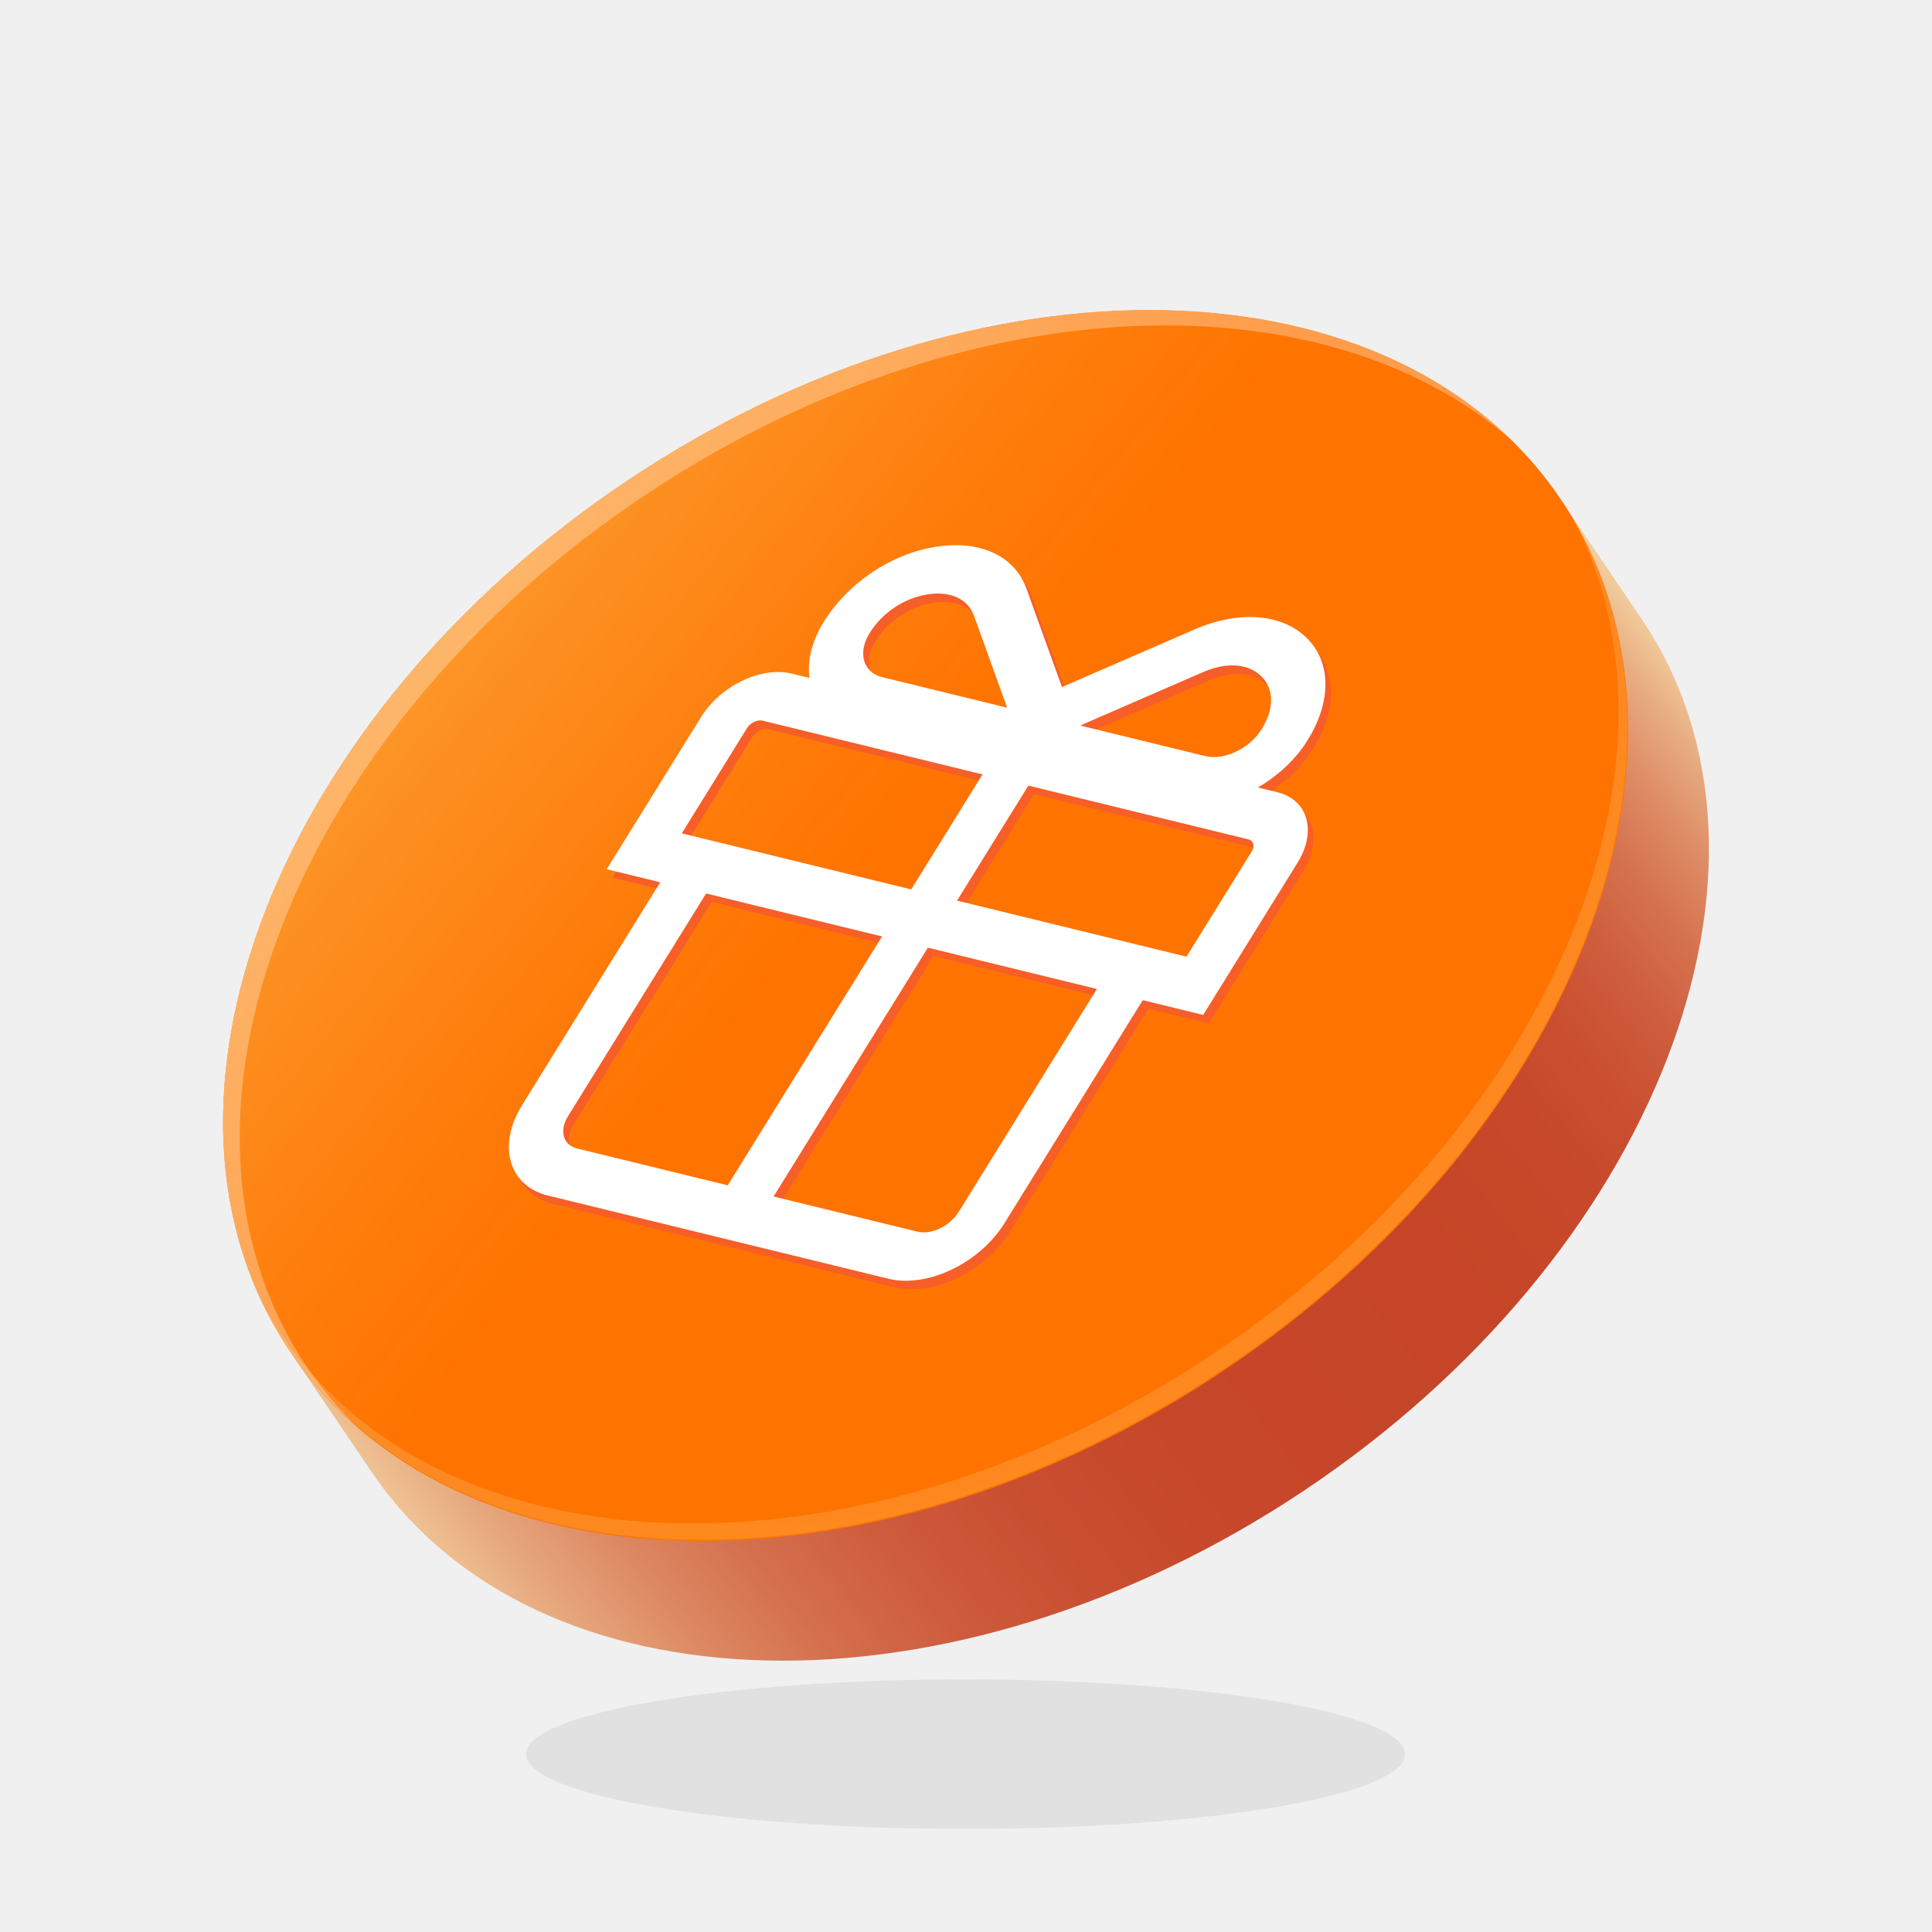
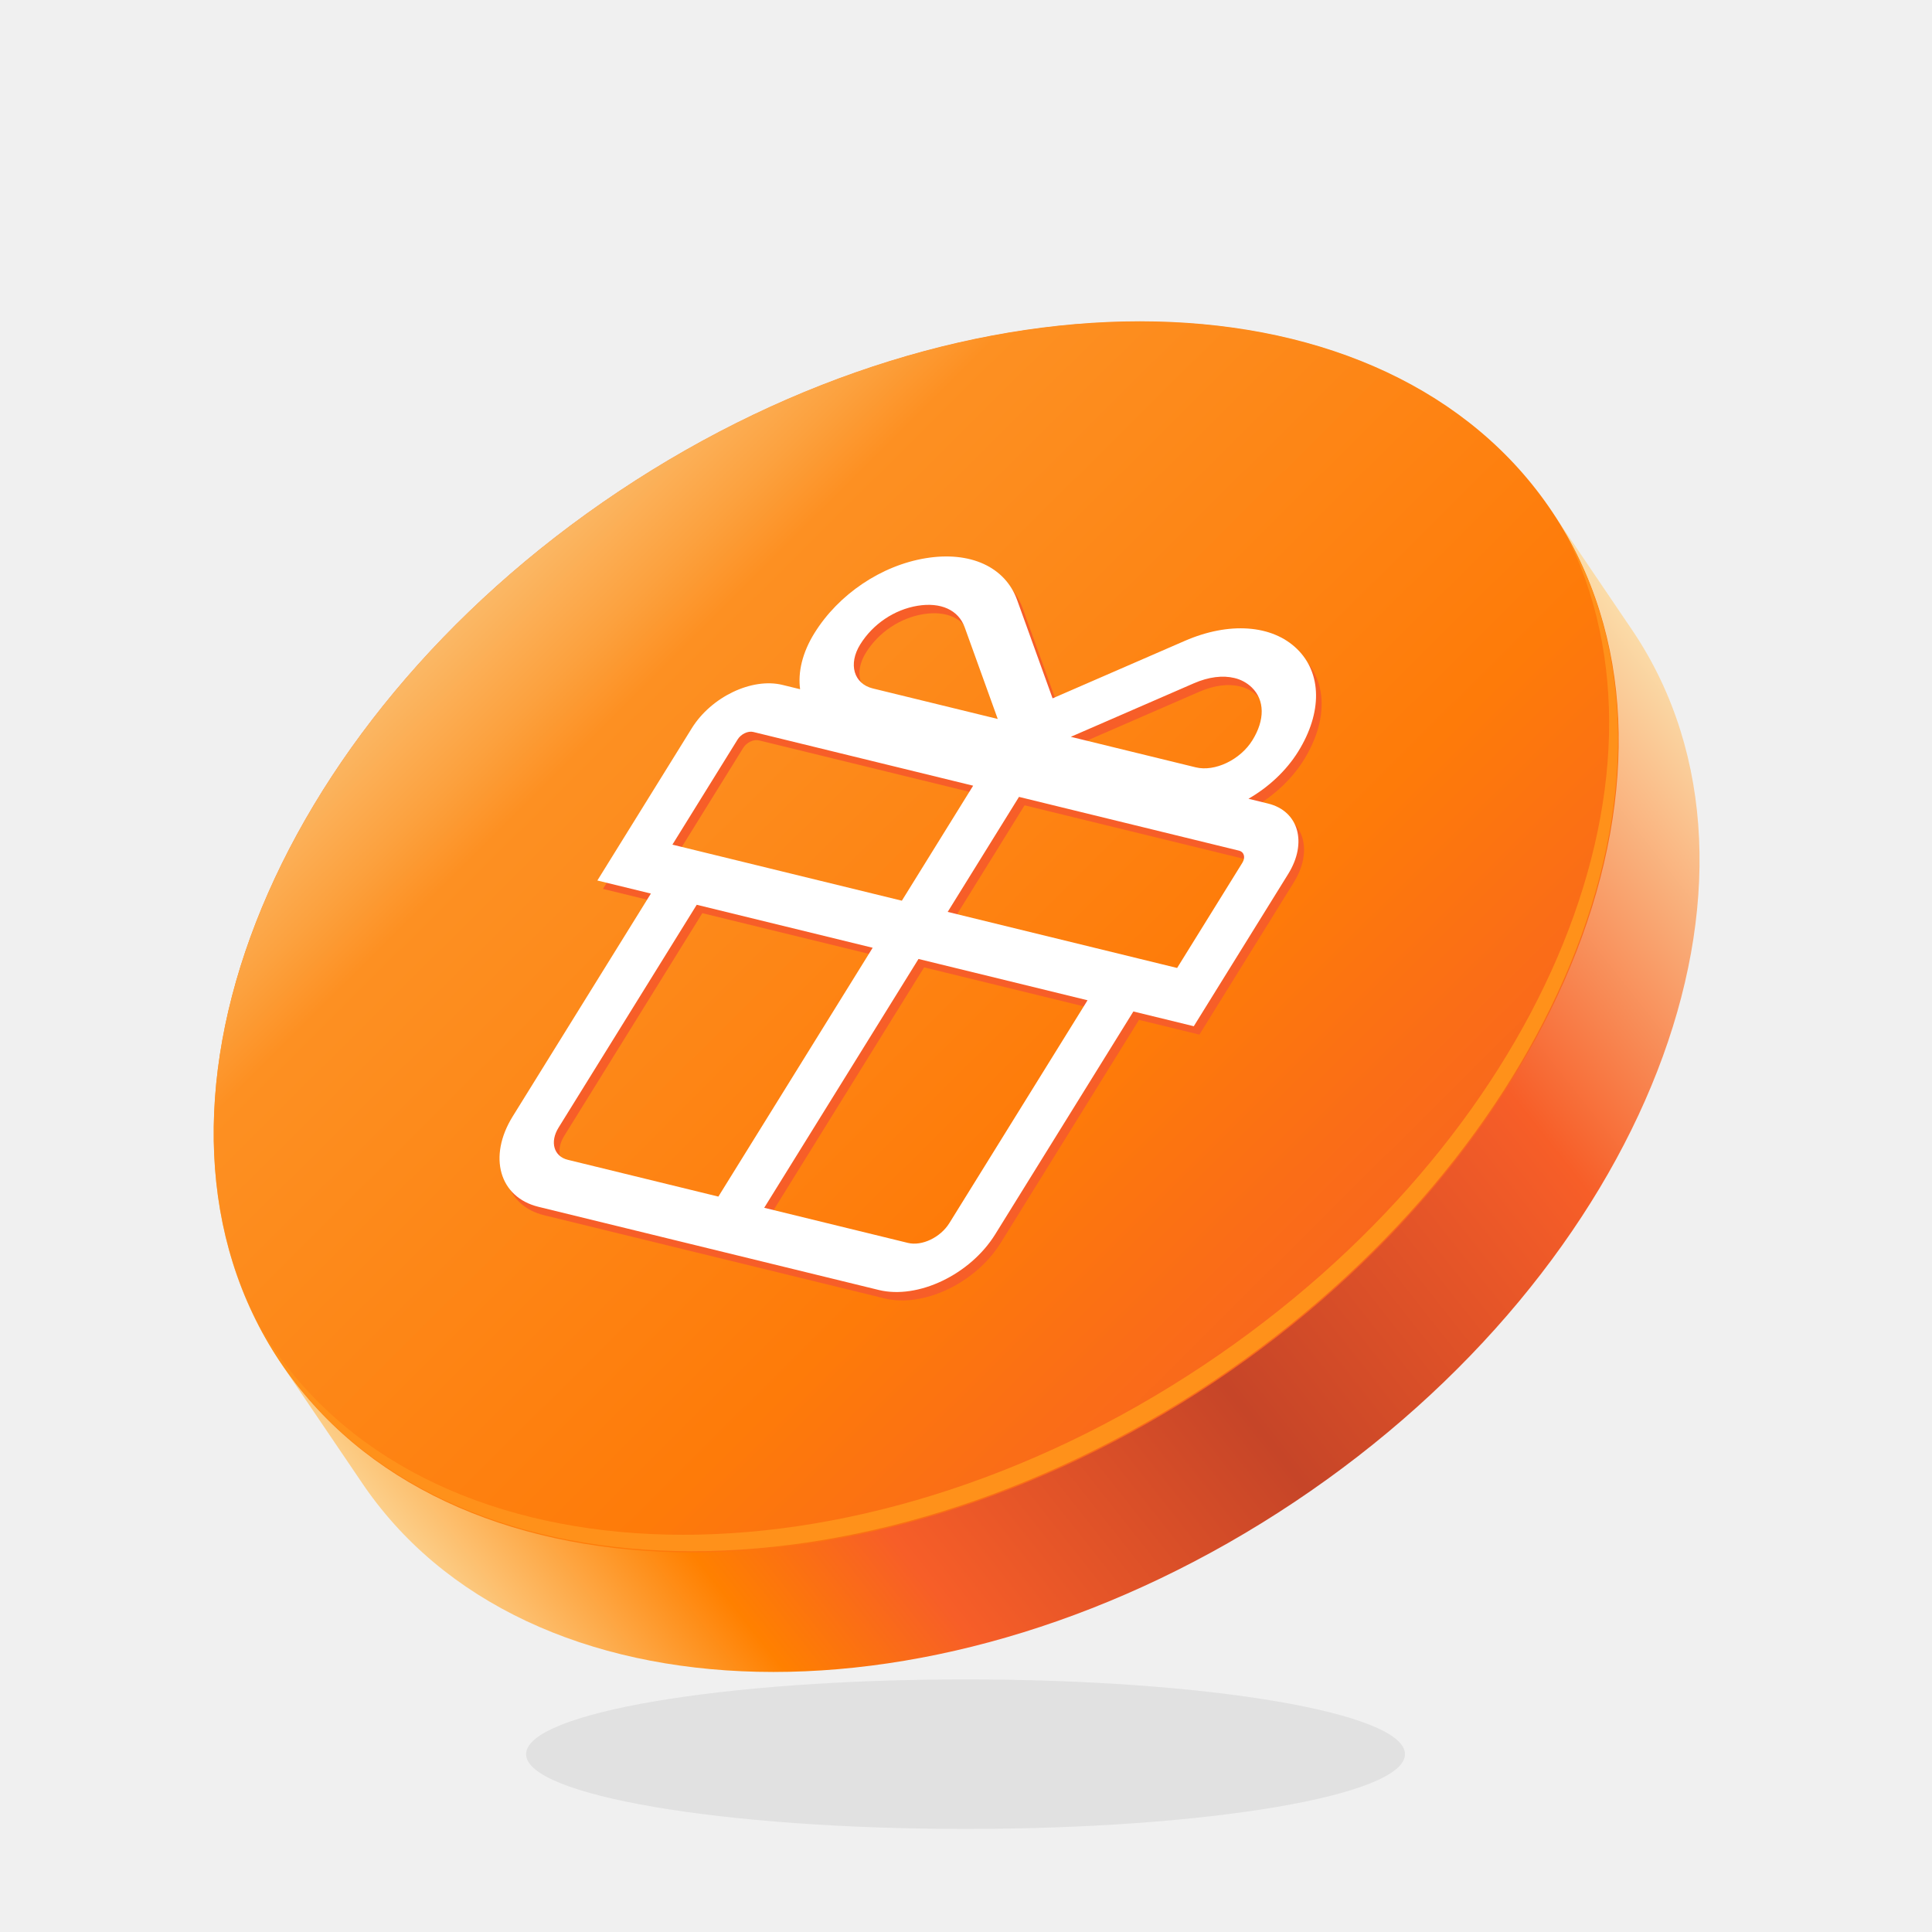
<svg xmlns="http://www.w3.org/2000/svg" width="200" height="200">
  <defs>
-     <linearGradient id="a" x1="-2459.812" y1="628.13" x2="-2325.969" y2="732.15" gradientTransform="scale(-1 1) rotate(.401 81097.803 328236.574)" gradientUnits="userSpaceOnUse">
+     <linearGradient id="a" x1="-2458.835" y1="629.292" x2="-2324.991" y2="733.312" gradientTransform="scale(-1 1) rotate(.401 81097.803 328236.574)" gradientUnits="userSpaceOnUse">
      <stop offset="0" stop-color="#fbe7b4" />
-       <stop offset=".015" stop-color="#f4d3a3" />
-       <stop offset=".048" stop-color="#e8ad82" />
-       <stop offset=".084" stop-color="#de8d66" />
-       <stop offset=".122" stop-color="#d5734f" />
-       <stop offset=".164" stop-color="#ce5e3e" />
-       <stop offset=".212" stop-color="#ca5031" />
-       <stop offset=".269" stop-color="#c7482a" />
-       <stop offset=".364" stop-color="#c64528" />
-       <stop offset=".558" stop-color="#c7472a" />
-       <stop offset=".658" stop-color="#c94f31" />
-       <stop offset=".735" stop-color="#ce5c3c" />
-       <stop offset=".802" stop-color="#d46f4d" />
-       <stop offset=".861" stop-color="#dc8862" />
-       <stop offset=".916" stop-color="#e6a67c" />
-       <stop offset=".965" stop-color="#f1c99a" />
-       <stop offset="1" stop-color="#fbe7b4" />
+       <stop offset=".257" stop-color="#f75e28" />
+       <stop offset=".504" stop-color="#c64528" />
+       <stop offset=".721" stop-color="#f75e28" />
+       <stop offset=".823" stop-color="#ff8000" />
+       <stop offset=".996" stop-color="#fbe7b4" />
    </linearGradient>
-     <linearGradient id="b" x1="148.625" y1="708.791" x2="3.324" y2="590.546" gradientTransform="translate(0 -570)" gradientUnits="userSpaceOnUse">
-       <stop offset=".399" stop-color="#ff7300" />
-       <stop offset=".488" stop-color="#fe7b09" />
-       <stop offset=".634" stop-color="#fd9022" />
-       <stop offset=".818" stop-color="#fab349" />
-       <stop offset=".946" stop-color="#f8ce69" />
+     <linearGradient id="b" x1="153.316" y1="155.838" x2="24.563" y2="26.238" gradientUnits="userSpaceOnUse">
+       <stop offset=".043" stop-color="#f75e28" />
+       <stop offset=".206" stop-color="#fa6d17" />
+       <stop offset=".326" stop-color="#fe7b09" />
+       <stop offset=".663" stop-color="#fd9022" />
+       <stop offset=".702" stop-color="#fca13e" />
+       <stop offset=".779" stop-color="#fbbe70" />
+       <stop offset=".845" stop-color="#fbd495" />
+       <stop offset=".899" stop-color="#fbe2ab" />
+       <stop offset=".934" stop-color="#fbe7b4" />
    </linearGradient>
-     <radialGradient id="c" cx="-122.786" cy="1076.054" fx="-122.786" fy="1076.054" r="57.574" gradientTransform="rotate(45 -2083.147 -488.164) scale(1 -1.5049)" gradientUnits="userSpaceOnUse">
-       <stop offset=".446" stop-color="#f8ce69" />
-       <stop offset="1" stop-color="#fbe7b4" />
-     </radialGradient>
  </defs>
  <ellipse cx="99.952" cy="181.591" rx="45.489" ry="7.738" fill="#090909" opacity=".07" />
-   <path d="M38.322 152.156c17.004 25.474 60.276 26.442 96.652 2.162 36.375-24.28 52.079-64.614 35.075-90.089l-8.37-12.35c-17.004-25.474-60.277-26.442-96.652-2.162-36.376 24.28-52.08 64.615-35.076 90.09l8.37 12.349z" fill="url(#a)" />
-   <path d="M29.951 139.778c17.004 25.475 60.277 26.443 96.652 2.162 36.376-24.28 52.08-64.614 35.075-90.089-17.004-25.474-60.276-26.442-96.652-2.162-36.375 24.28-52.079 64.615-35.075 90.09z" fill="url(#b)" />
-   <path d="m63.39 90.85 5.539 1.354-14.305 23.07c-2.585 4.169-1.384 8.368 2.677 9.36l35.219 8.605c4.06.993 9.468-1.592 12.053-5.76l14.304-23.071 6.254 1.528 9.772-15.761c2.014-3.247 1.078-6.517-2.084-7.29l-2.029-.496c2.057-1.185 3.9-2.874 5.154-4.896 2.5-4.034 2.453-8.1-.125-10.612-2.578-2.513-7.03-2.833-11.621-.837l-13.685 5.95-3.676-10.192c-1.232-3.419-4.857-5.073-9.464-4.315-4.605.757-9.02 3.733-11.52 7.766-1.254 2.023-1.715 4.05-1.476 5.796l-1.828-.447c-3.163-.773-7.373 1.24-9.386 4.487L63.39 90.85zm41.446-16.722L91.9 70.968c-1.976-.483-2.56-2.526-1.302-4.555 1.308-2.11 3.527-3.606 5.936-4.002 2.409-.397 4.232.435 4.878 2.224l3.423 9.493zm26.362 2.205c-1.258 2.029-3.889 3.286-5.865 2.803l-12.934-3.16 12.746-5.543c1.524-.662 2.982-.84 4.19-.545a3.85 3.85 0 0 1 1.799.977c1.348 1.314 1.372 3.358.064 5.468zm-9.3 23.203L99.654 94.1l7.382-11.905 22.762 5.561c.546.134.707.698.36 1.258l-6.752 10.89-1.508-.37zM95.54 128.367l-14.879-3.635 15.972-25.76 17.498 4.276-14.304 23.07c-.92 1.483-2.842 2.402-4.287 2.05zM73.675 93.363l18.212 4.45-15.971 25.76-15.594-3.811c-1.444-.353-1.871-1.846-.952-3.329l14.305-23.07zm4.234-17.114c.347-.56 1.074-.908 1.62-.775l22.761 5.562-7.382 11.905-22.958-5.61-.793-.193 6.752-10.89z" fill="#f75e28" />
-   <path d="m62.81 89.981 5.539 1.353-14.305 23.07c-2.585 4.17-1.384 8.369 2.676 9.36l35.22 8.606c4.06.992 9.467-1.592 12.052-5.761l14.305-23.07 6.253 1.528 9.773-15.762c2.013-3.246 1.078-6.516-2.085-7.29l-2.028-.495c2.056-1.185 3.9-2.874 5.154-4.897 2.5-4.033 2.453-8.1-.125-10.611-2.578-2.513-7.03-2.834-11.621-.837l-13.685 5.95-3.676-10.192c-1.233-3.419-4.857-5.073-9.464-4.315-4.605.757-9.02 3.733-11.52 7.766-1.255 2.023-1.715 4.05-1.476 5.796l-1.828-.447c-3.163-.773-7.373 1.24-9.386 4.487L62.81 89.98zm41.446-16.722-12.935-3.16c-1.976-.483-2.56-2.527-1.303-4.555 1.309-2.11 3.528-3.606 5.937-4.002 2.408-.397 4.232.434 4.878 2.223l3.423 9.494zm26.362 2.205c-1.258 2.028-3.89 3.286-5.865 2.803l-12.935-3.16 12.747-5.543c1.524-.663 2.982-.84 4.19-.545a3.85 3.85 0 0 1 1.799.976c1.348 1.315 1.372 3.359.064 5.469zm-9.3 23.203-22.244-5.435 7.382-11.906 22.761 5.562c.546.133.708.698.36 1.258l-6.751 10.889-1.508-.368zM94.96 127.498l-14.879-3.635 15.972-25.76 17.498 4.276-14.304 23.07c-.92 1.483-2.842 2.402-4.287 2.05zM73.095 92.494l18.212 4.45-15.972 25.759-15.594-3.81c-1.443-.353-1.87-1.846-.951-3.329l14.305-23.07zm4.233-17.115c.348-.56 1.074-.907 1.62-.774l22.762 5.562-7.382 11.905-22.958-5.61-.793-.194 6.751-10.889z" fill="#fff" />
-   <path d="M162.954 53.893c13.143 25.54-2.731 63.135-37.321 86.223-36.376 24.28-79.648 23.313-96.652-2.162a39.417 39.417 0 0 1-1.335-2.165 39.4 39.4 0 0 0 2.246 3.865c17.004 25.475 60.277 26.443 96.652 2.162 35.363-23.604 51.18-62.377 36.41-87.924z" fill="url(#c)" opacity=".2" />
-   <path d="M31.673 141.364c-17.004-25.475-1.3-65.809 35.075-90.09 32.2-21.493 69.79-23.185 89.794-5.624-19.506-19.242-58.37-18.09-91.515 4.034-36.376 24.28-52.08 64.614-35.076 90.089 1.952 2.924 4.264 5.51 6.858 7.786a39.512 39.512 0 0 1-5.136-6.195z" fill="#fff" opacity=".3" />
+   <path d="M37.352 153.324c17.004 25.474 60.276 26.442 96.652 2.162 36.375-24.28 52.08-64.615 35.075-90.089l-8.37-12.35c-17.004-25.474-60.277-26.442-96.652-2.162-36.376 24.28-52.08 64.615-35.075 90.09l8.37 12.349z" fill="url(#a)" />
+   <path d="M28.981 140.946c17.004 25.475 60.277 26.443 96.652 2.162 36.376-24.28 52.08-64.614 35.076-90.089-17.004-25.474-60.277-26.442-96.652-2.162-36.376 24.28-52.08 64.615-35.076 90.09z" fill="url(#b)" />
+   <path d="m62.42 92.018 5.54 1.354-14.306 23.07c-2.585 4.169-1.384 8.368 2.677 9.36l35.219 8.605c4.06.993 9.468-1.592 12.053-5.76l14.305-23.071 6.253 1.528 9.773-15.761c2.013-3.247 1.078-6.517-2.085-7.29l-2.029-.496c2.057-1.185 3.9-2.874 5.154-4.896 2.501-4.034 2.453-8.1-.124-10.612-2.579-2.513-7.031-2.833-11.622-.837l-13.685 5.95-3.675-10.192c-1.233-3.419-4.858-5.073-9.465-4.315-4.605.757-9.019 3.733-11.52 7.766-1.254 2.023-1.715 4.05-1.476 5.796l-1.828-.447c-3.162-.773-7.373 1.24-9.386 4.487L62.42 92.018zm41.446-16.722-12.934-3.16c-1.976-.483-2.56-2.527-1.303-4.555 1.308-2.11 3.527-3.606 5.937-4.002 2.408-.397 4.232.435 4.877 2.224l3.423 9.493zm26.362 2.205c-1.257 2.029-3.889 3.286-5.865 2.803l-12.934-3.16 12.746-5.543c1.524-.662 2.983-.84 4.19-.545a3.85 3.85 0 0 1 1.799.977c1.349 1.314 1.372 3.358.064 5.468zm-9.3 23.203-22.243-5.435 7.381-11.905 22.762 5.561c.546.134.707.698.36 1.258l-6.752 10.89-1.508-.37zm-26.357 28.831L79.69 125.9l15.973-25.76 17.498 4.276-14.305 23.07c-.92 1.483-2.842 2.402-4.286 2.05zM72.705 94.531l18.213 4.45-15.972 25.76-15.594-3.811c-1.444-.353-1.87-1.846-.952-3.329l14.305-23.07zm4.234-17.114c.347-.56 1.074-.908 1.62-.775l22.761 5.562L93.94 94.11 70.98 88.5l-.793-.193 6.752-10.89z" fill="#f75e28" />
+   <path d="m61.84 91.149 5.54 1.353-14.306 23.07c-2.585 4.17-1.384 8.368 2.677 9.36l35.219 8.606c4.06.992 9.468-1.592 12.053-5.761l14.304-23.07 6.254 1.528 9.773-15.762c2.013-3.246 1.077-6.516-2.085-7.29l-2.029-.495c2.057-1.185 3.9-2.874 5.154-4.897 2.5-4.033 2.453-8.1-.125-10.611-2.578-2.513-7.03-2.834-11.621-.837l-13.685 5.95-3.675-10.192c-1.233-3.42-4.858-5.073-9.465-4.315-4.605.757-9.02 3.733-11.52 7.766-1.254 2.023-1.715 4.05-1.476 5.796l-1.828-.447c-3.163-.773-7.373 1.24-9.386 4.487l-9.773 15.76zm41.446-16.722-12.934-3.16c-1.977-.483-2.561-2.527-1.303-4.555 1.308-2.11 3.527-3.606 5.936-4.002 2.409-.397 4.232.434 4.878 2.223l3.423 9.494zm26.362 2.205c-1.258 2.028-3.889 3.286-5.865 2.803l-12.934-3.16 12.746-5.543c1.524-.663 2.983-.84 4.19-.545a3.85 3.85 0 0 1 1.799.976c1.348 1.315 1.372 3.359.064 5.469zm-9.3 23.203L98.104 94.4l7.382-11.906 22.762 5.562c.546.133.707.698.36 1.258l-6.752 10.889-1.508-.368zm-26.357 28.831-14.88-3.636 15.972-25.758 17.499 4.275-14.305 23.07c-.92 1.483-2.842 2.402-4.286 2.049zM72.125 93.662l18.213 4.45-15.972 25.759-15.594-3.81c-1.444-.353-1.871-1.846-.952-3.329l14.305-23.07zm4.234-17.115c.347-.56 1.074-.907 1.62-.774l22.761 5.562L93.36 93.24l-22.96-5.61-.792-.194 6.752-10.889z" fill="#fff" />
+   <path d="M161.985 55.06c13.143 25.541-2.732 63.136-37.322 86.224-36.375 24.28-79.648 23.313-96.652-2.162a39.417 39.417 0 0 1-1.335-2.165 39.4 39.4 0 0 0 2.246 3.865c17.004 25.475 60.277 26.443 96.652 2.162 35.363-23.604 51.18-62.377 36.41-87.924z" fill="#ff911a" />
</svg>
